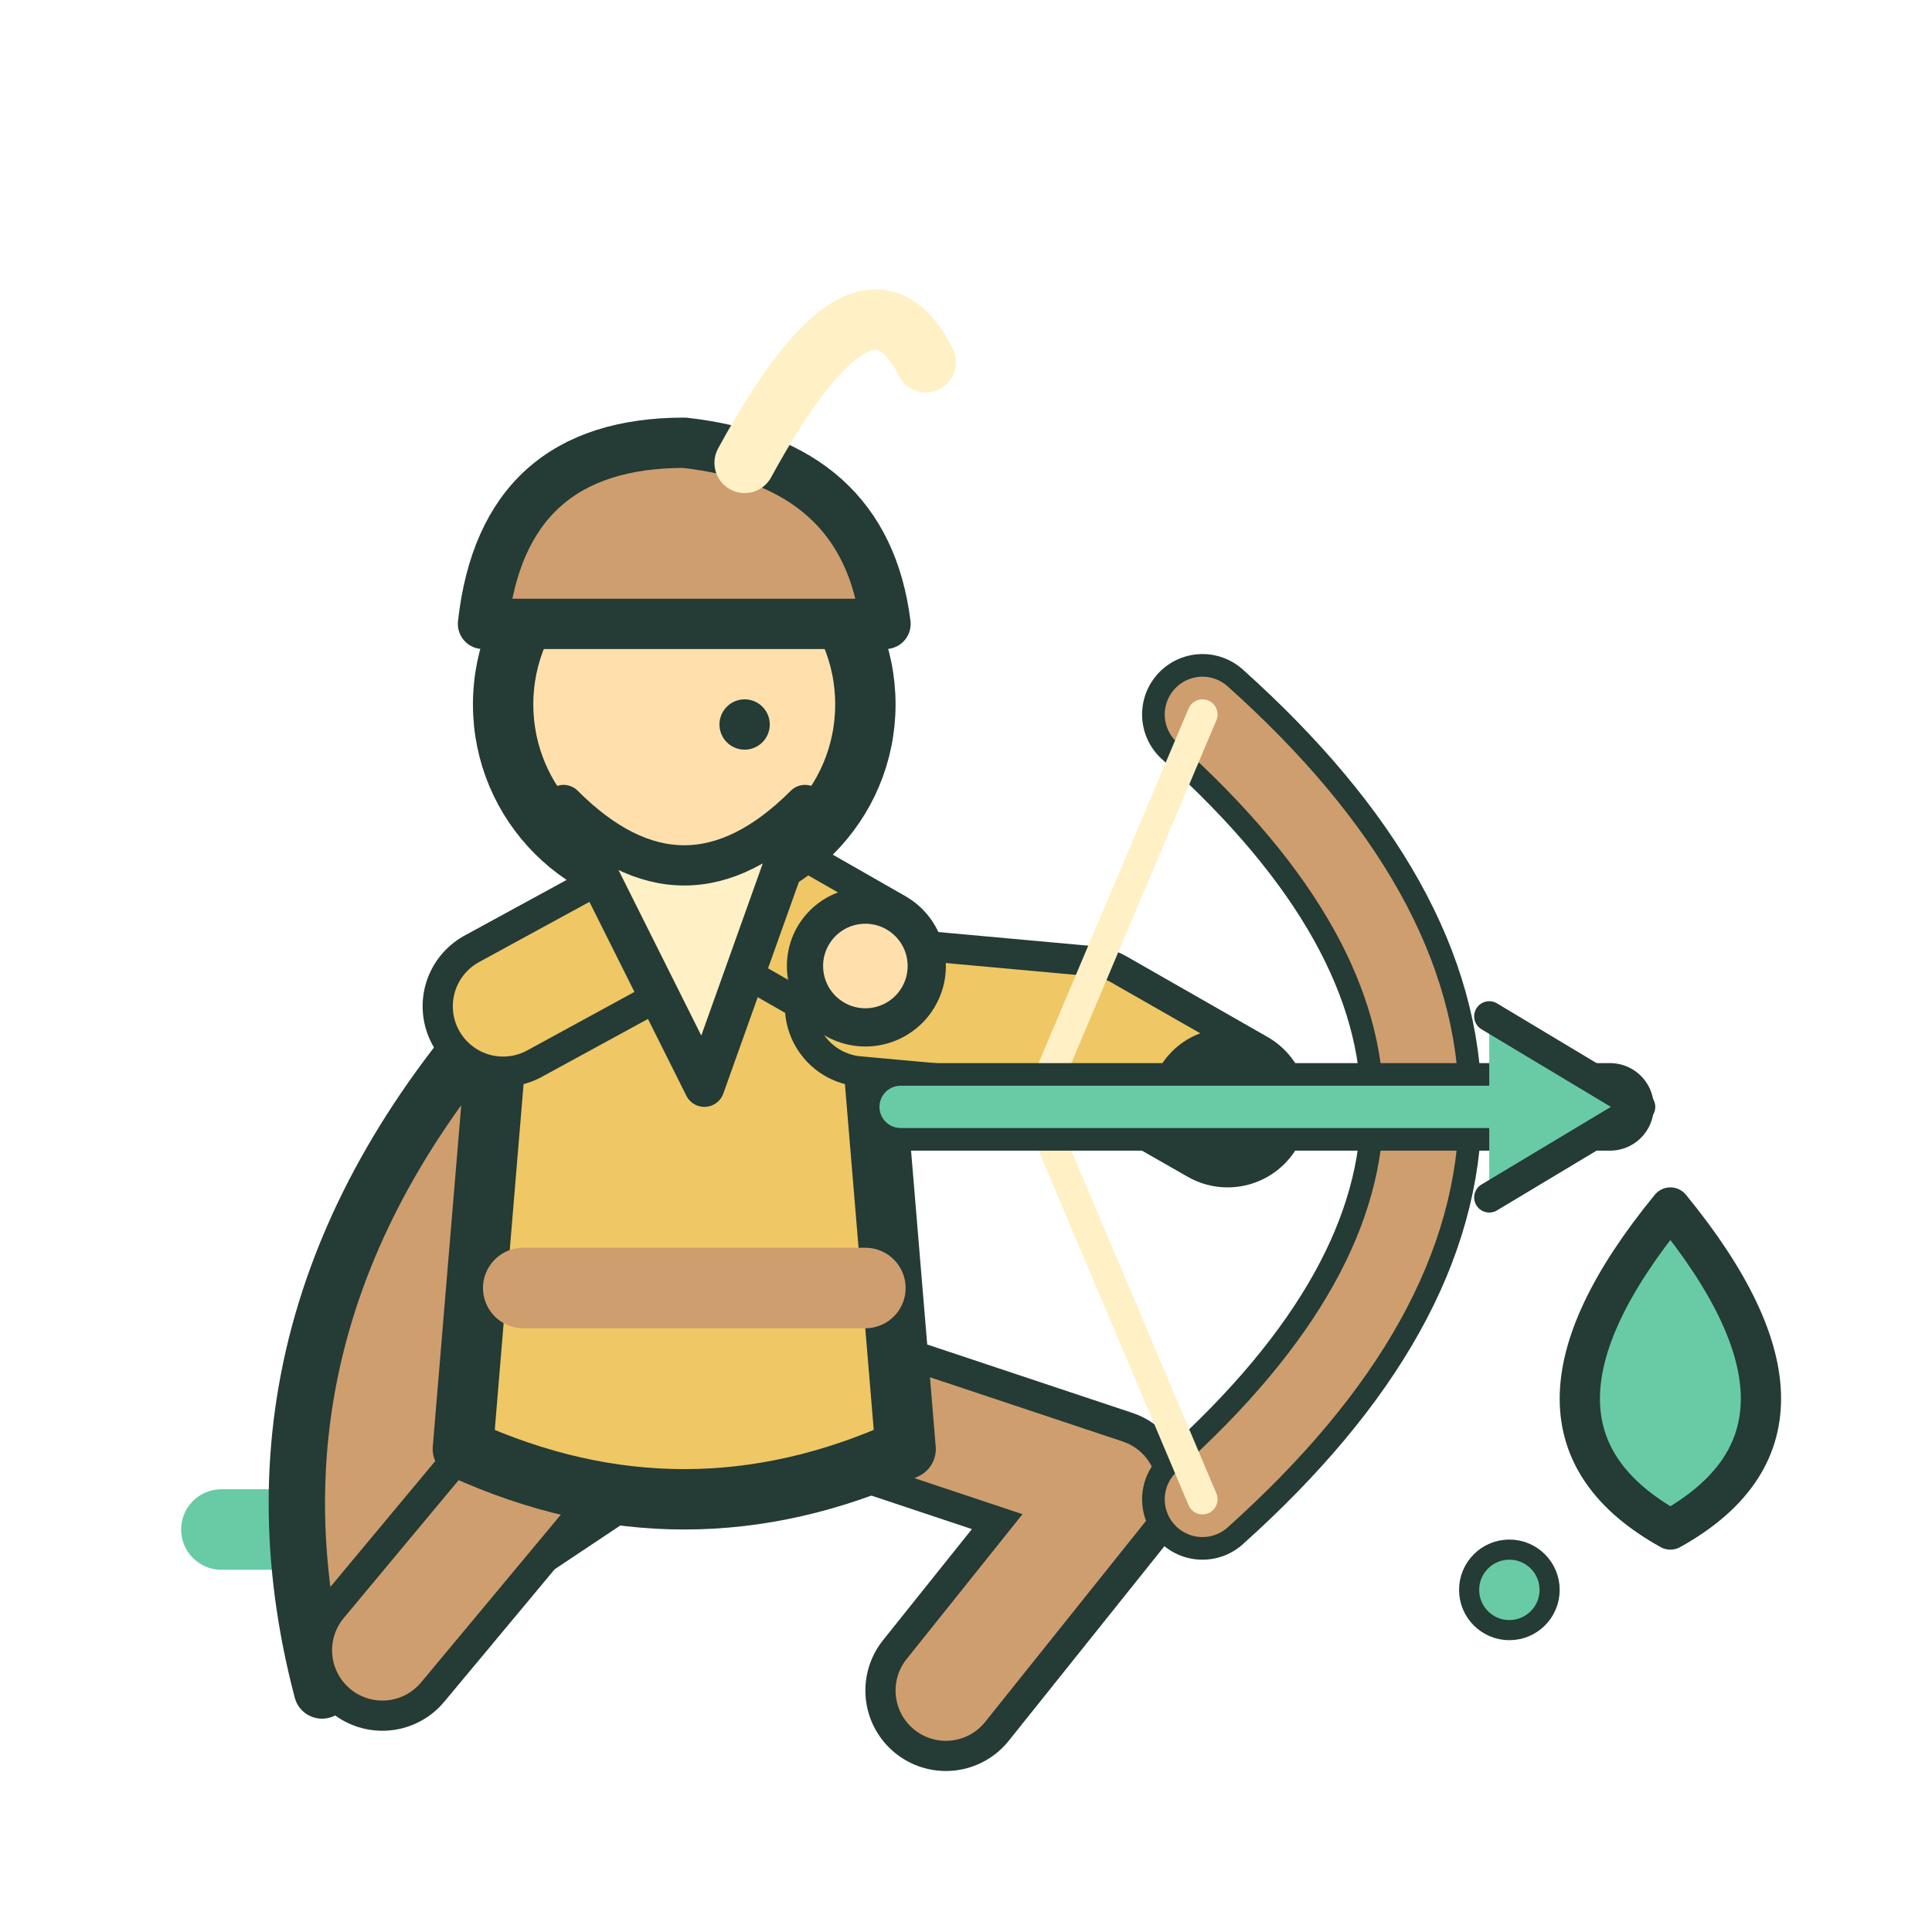
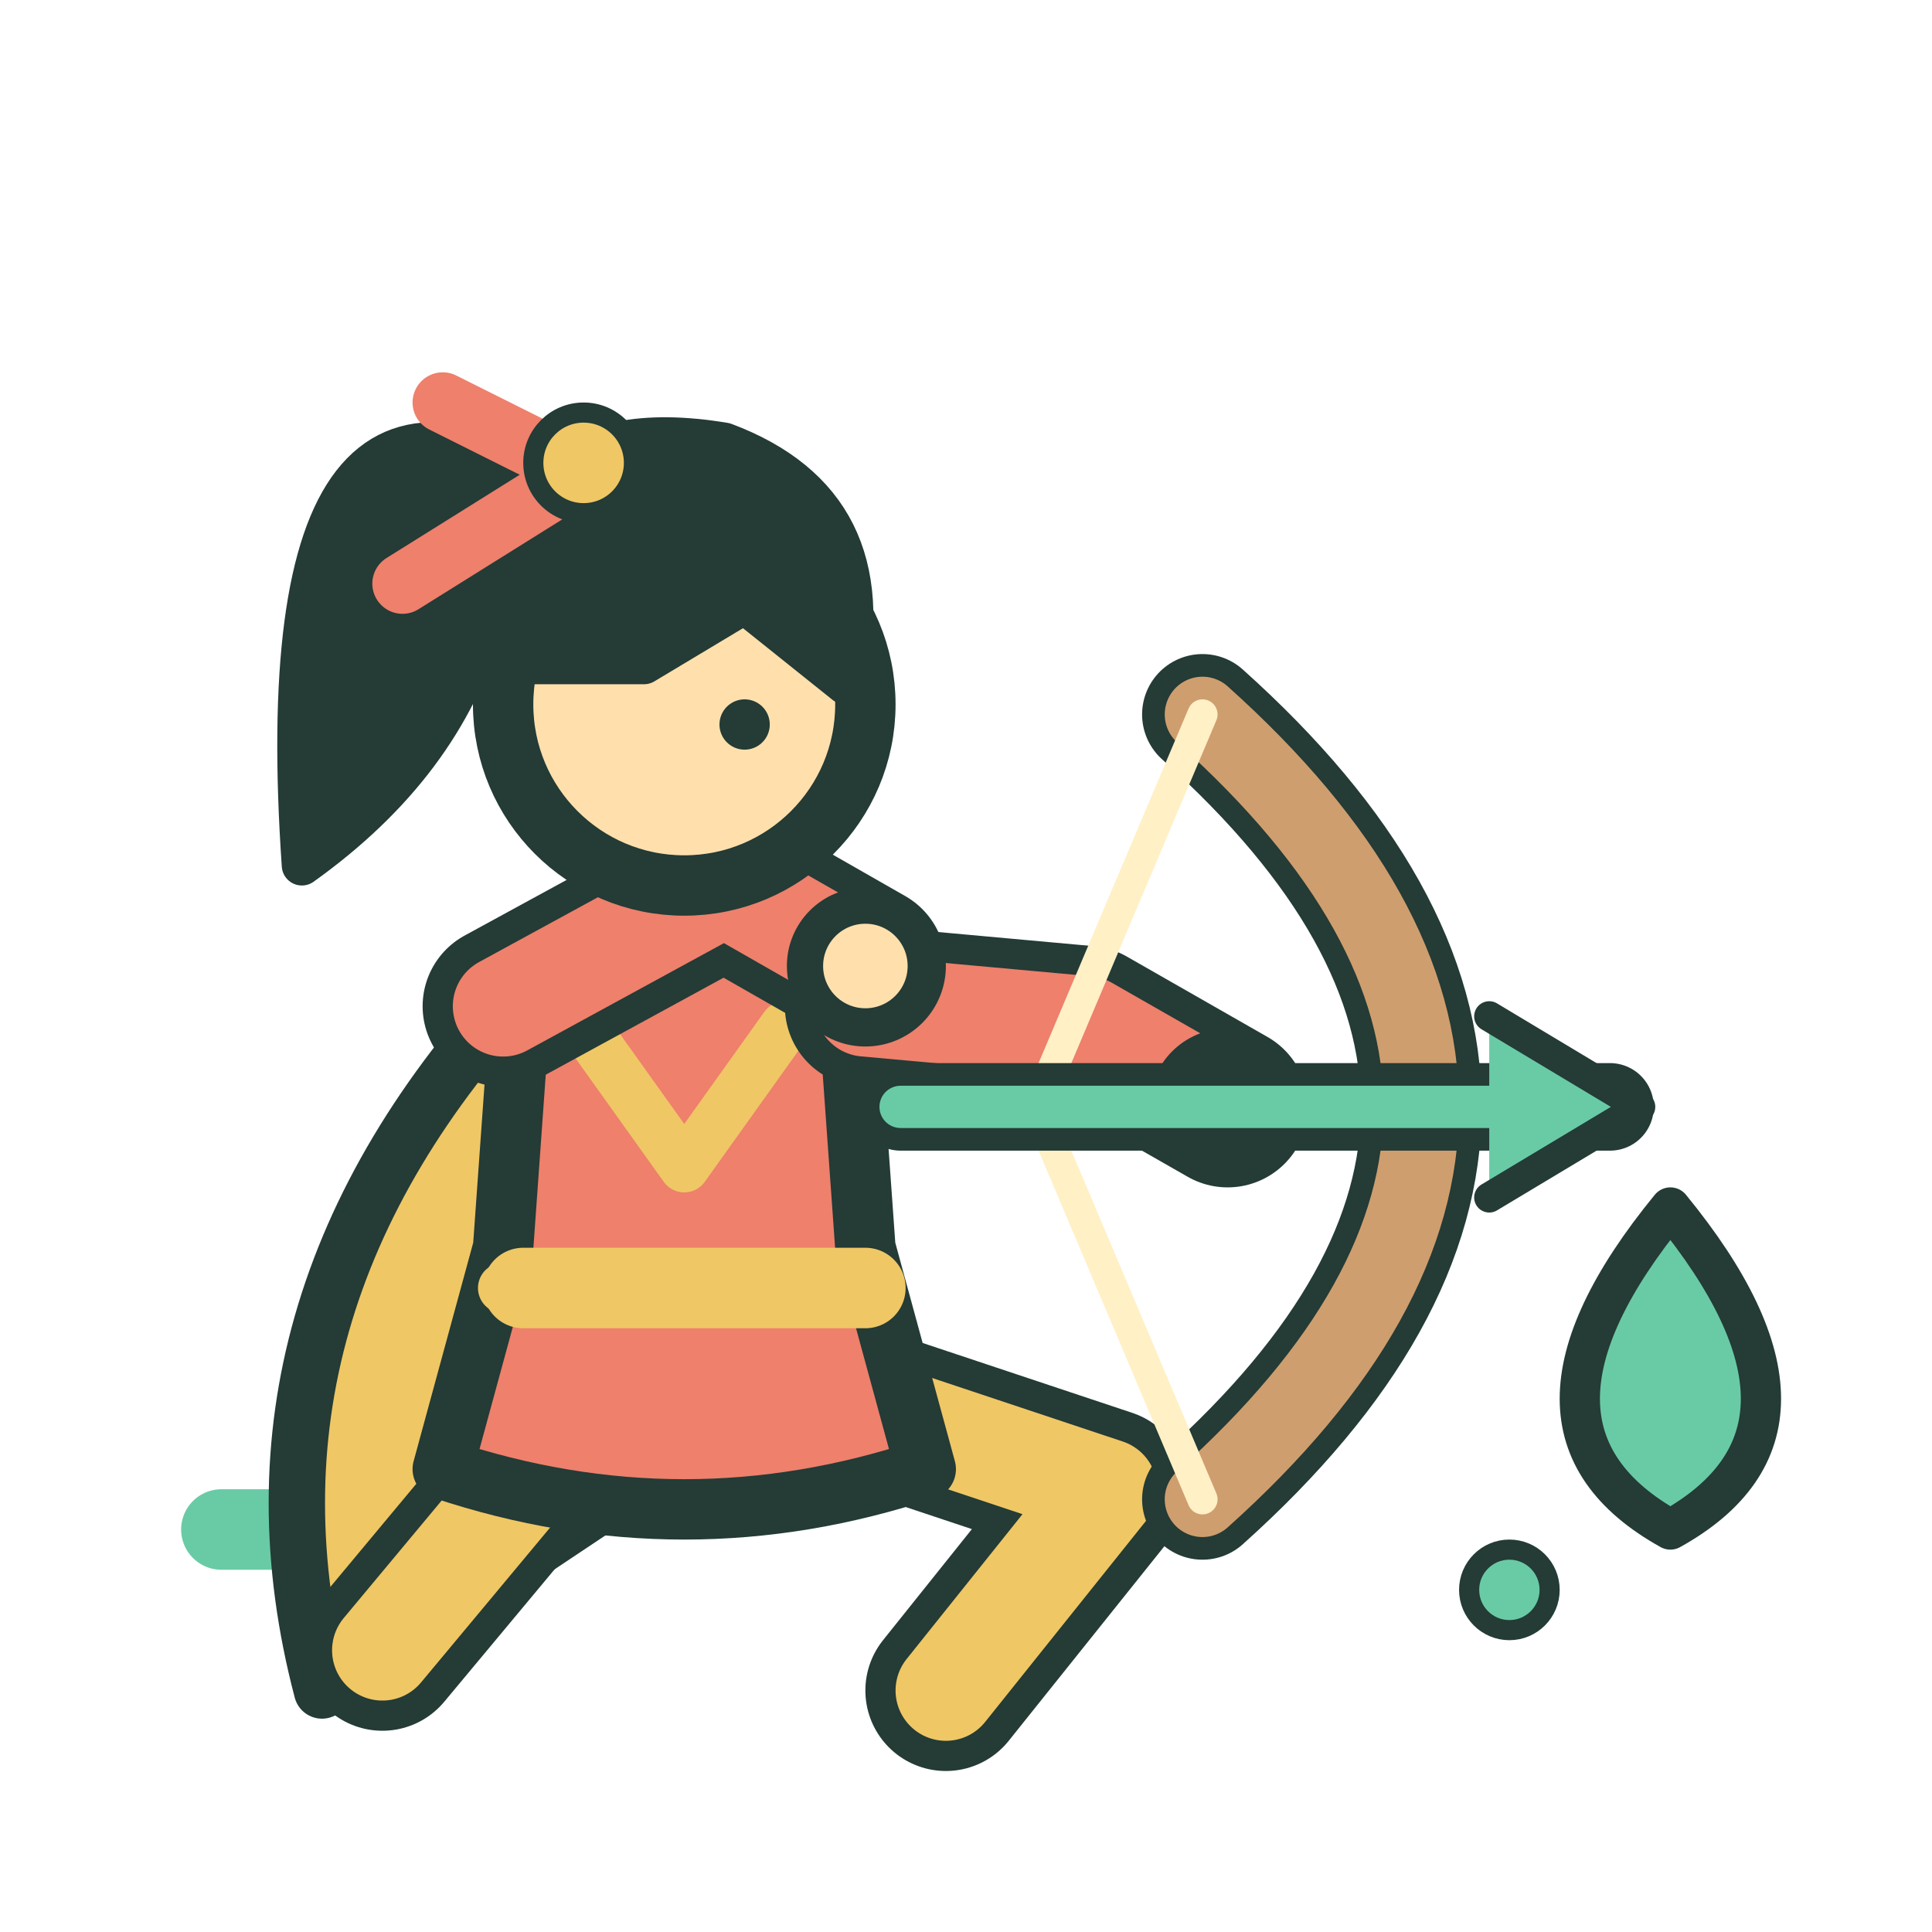
<svg xmlns="http://www.w3.org/2000/svg" width="256" height="256" viewBox="0 0 96 96">
  <path d="M11 76 H25" fill="none" stroke="#69cba6" stroke-width="4" stroke-linecap="round" stroke-linejoin="round" />
-   <path d="M26 49 Q11 65 16 84 L31 74 Z" fill="#cf9e6e" stroke="#243b36" stroke-width="2.8" stroke-linecap="round" stroke-linejoin="round" />
+   <path d="M26 49 Q11 65 16 84 L31 74 Z" fill="#efc765" stroke="#243b36" stroke-width="2.8" stroke-linecap="round" stroke-linejoin="round" />
  <path d="M29 70 L19 82" fill="none" stroke="#243b36" stroke-width="8" stroke-linecap="round" stroke-linejoin="round" />
-   <path d="M29 70 L19 82" fill="none" stroke="#cf9e6e" stroke-width="5" stroke-linecap="round" stroke-linejoin="round" />
+   <path d="M29 70 L19 82" fill="none" stroke="#efc765" stroke-width="5" stroke-linecap="round" stroke-linejoin="round" />
  <path d="M40 69 L55 74 L47 84" fill="none" stroke="#243b36" stroke-width="8" stroke-linecap="round" stroke-linejoin="round" />
-   <path d="M40 69 L55 74 L47 84" fill="none" stroke="#cf9e6e" stroke-width="5" stroke-linecap="round" stroke-linejoin="round" />
-   <path d="M25 48 Q34 44 43 48 L45 72 Q34 77 23 72 Z" fill="#efc765" stroke="#243b36" stroke-width="3" stroke-linecap="round" stroke-linejoin="round" />
-   <path d="M26 64 H43" fill="none" stroke="#cf9e6e" stroke-width="4" stroke-linecap="round" stroke-linejoin="round" />
+   <path d="M40 69 L55 74 L47 84" fill="none" stroke="#efc765" stroke-width="5" stroke-linecap="round" stroke-linejoin="round" />
+   <path d="M26 48 Q34 44 42 48 L43 62 L46 73 Q34 77 22 73 L25 62 Z" fill="#ee806c" stroke="#243b36" stroke-width="3" stroke-linecap="round" stroke-linejoin="round" />
+   <path d="M29 51 L34 58 L39 51 M25 64 H43" fill="none" stroke="#efc765" stroke-width="2.5" stroke-linecap="round" stroke-linejoin="round" />
+   <path d="M26 64 H43" fill="none" stroke="#efc765" stroke-width="4" stroke-linecap="round" stroke-linejoin="round" />
  <path d="M43 50 L54 51 L61 55" fill="none" stroke="#243b36" stroke-width="8" stroke-linecap="round" stroke-linejoin="round" />
-   <path d="M43 50 L54 51 L61 55" fill="none" stroke="#efc765" stroke-width="5" stroke-linecap="round" stroke-linejoin="round" />
+   <path d="M43 50 L54 51 L61 55" fill="none" stroke="#ee806c" stroke-width="5" stroke-linecap="round" stroke-linejoin="round" />
  <path d="M25 50 L36 44 L43 48" fill="none" stroke="#243b36" stroke-width="8" stroke-linecap="round" stroke-linejoin="round" />
-   <path d="M25 50 L36 44 L43 48" fill="none" stroke="#efc765" stroke-width="5" stroke-linecap="round" stroke-linejoin="round" />
+   <path d="M25 50 L36 44 L43 48" fill="none" stroke="#ee806c" stroke-width="5" stroke-linecap="round" stroke-linejoin="round" />
  <circle cx="34" cy="35" r="9" fill="#ffe0ad" stroke="#243b36" stroke-width="3" />
  <circle cx="37" cy="36" r="1.25" fill="#243b36" stroke="#243b36" stroke-width="0" />
-   <path d="M24 31 Q25 22 34 22 Q43 23 44 31 Z" fill="#cf9e6e" stroke="#243b36" stroke-width="2.5" stroke-linecap="round" stroke-linejoin="round" />
-   <path d="M28 40 Q34 46 40 40 L35 54 Z" fill="#fff0c6" stroke="#243b36" stroke-width="2" stroke-linecap="round" stroke-linejoin="round" />
-   <path d="M37 23 Q43 12 46 18" fill="none" stroke="#fff0c6" stroke-width="3" stroke-linecap="round" stroke-linejoin="round" />
+   <path d="M25 33 Q24 20 36 22 Q44 25 42 34 L37 30 L32 33 Z" fill="#243b36" stroke="#243b36" stroke-width="2" stroke-linecap="round" stroke-linejoin="round" />
+   <path d="M29 25 Q13 14 15 43 Q22 38 24 31 Z" fill="#243b36" stroke="#243b36" stroke-width="2" stroke-linecap="round" stroke-linejoin="round" />
+   <path d="M28 23 L22 20 M28 24 L20 29" fill="none" stroke="#ee806c" stroke-width="3" stroke-linecap="round" stroke-linejoin="round" />
+   <circle cx="29" cy="23" r="2.5" fill="#efc765" stroke="#243b36" stroke-width="1" />
  <circle cx="61" cy="55" r="3" fill="#ffe0ad" stroke="#243b36" stroke-width="1.8" />
  <circle cx="43" cy="48" r="3" fill="#ffe0ad" stroke="#243b36" stroke-width="1.8" />
  <g transform="translate(62 55) rotate(0) scale(0.75)">
    <path d="M-3 -26 Q26 0 -3 26" fill="none" stroke="#243b36" stroke-width="8" stroke-linecap="round" stroke-linejoin="round" />
    <path d="M-3 -26 Q26 0 -3 26" fill="none" stroke="#cf9e6e" stroke-width="5" stroke-linecap="round" stroke-linejoin="round" />
    <path d="M-3 -26 L-14 0 L-3 26" fill="none" stroke="#fff0c6" stroke-width="2" stroke-linecap="round" stroke-linejoin="round" />
    <path d="M-23 0 L24 0" fill="none" stroke="#243b36" stroke-width="5.8" stroke-linecap="round" stroke-linejoin="round" />
    <path d="M-23 0 L24 0" fill="none" stroke="#69cba6" stroke-width="2.8" stroke-linecap="round" stroke-linejoin="round" />
    <path d="M16 -6 L26 0 L16 6" fill="#69cba6" stroke="#243b36" stroke-width="2" stroke-linecap="round" stroke-linejoin="round" />
  </g>
  <path d="M83 60 Q92 71 83 76 Q74 71 83 60 Z" fill="#69cba6" stroke="#243b36" stroke-width="2" stroke-linecap="round" stroke-linejoin="round" />
  <circle cx="75" cy="79" r="2" fill="#69cba6" stroke="#243b36" stroke-width="1" />
</svg>
